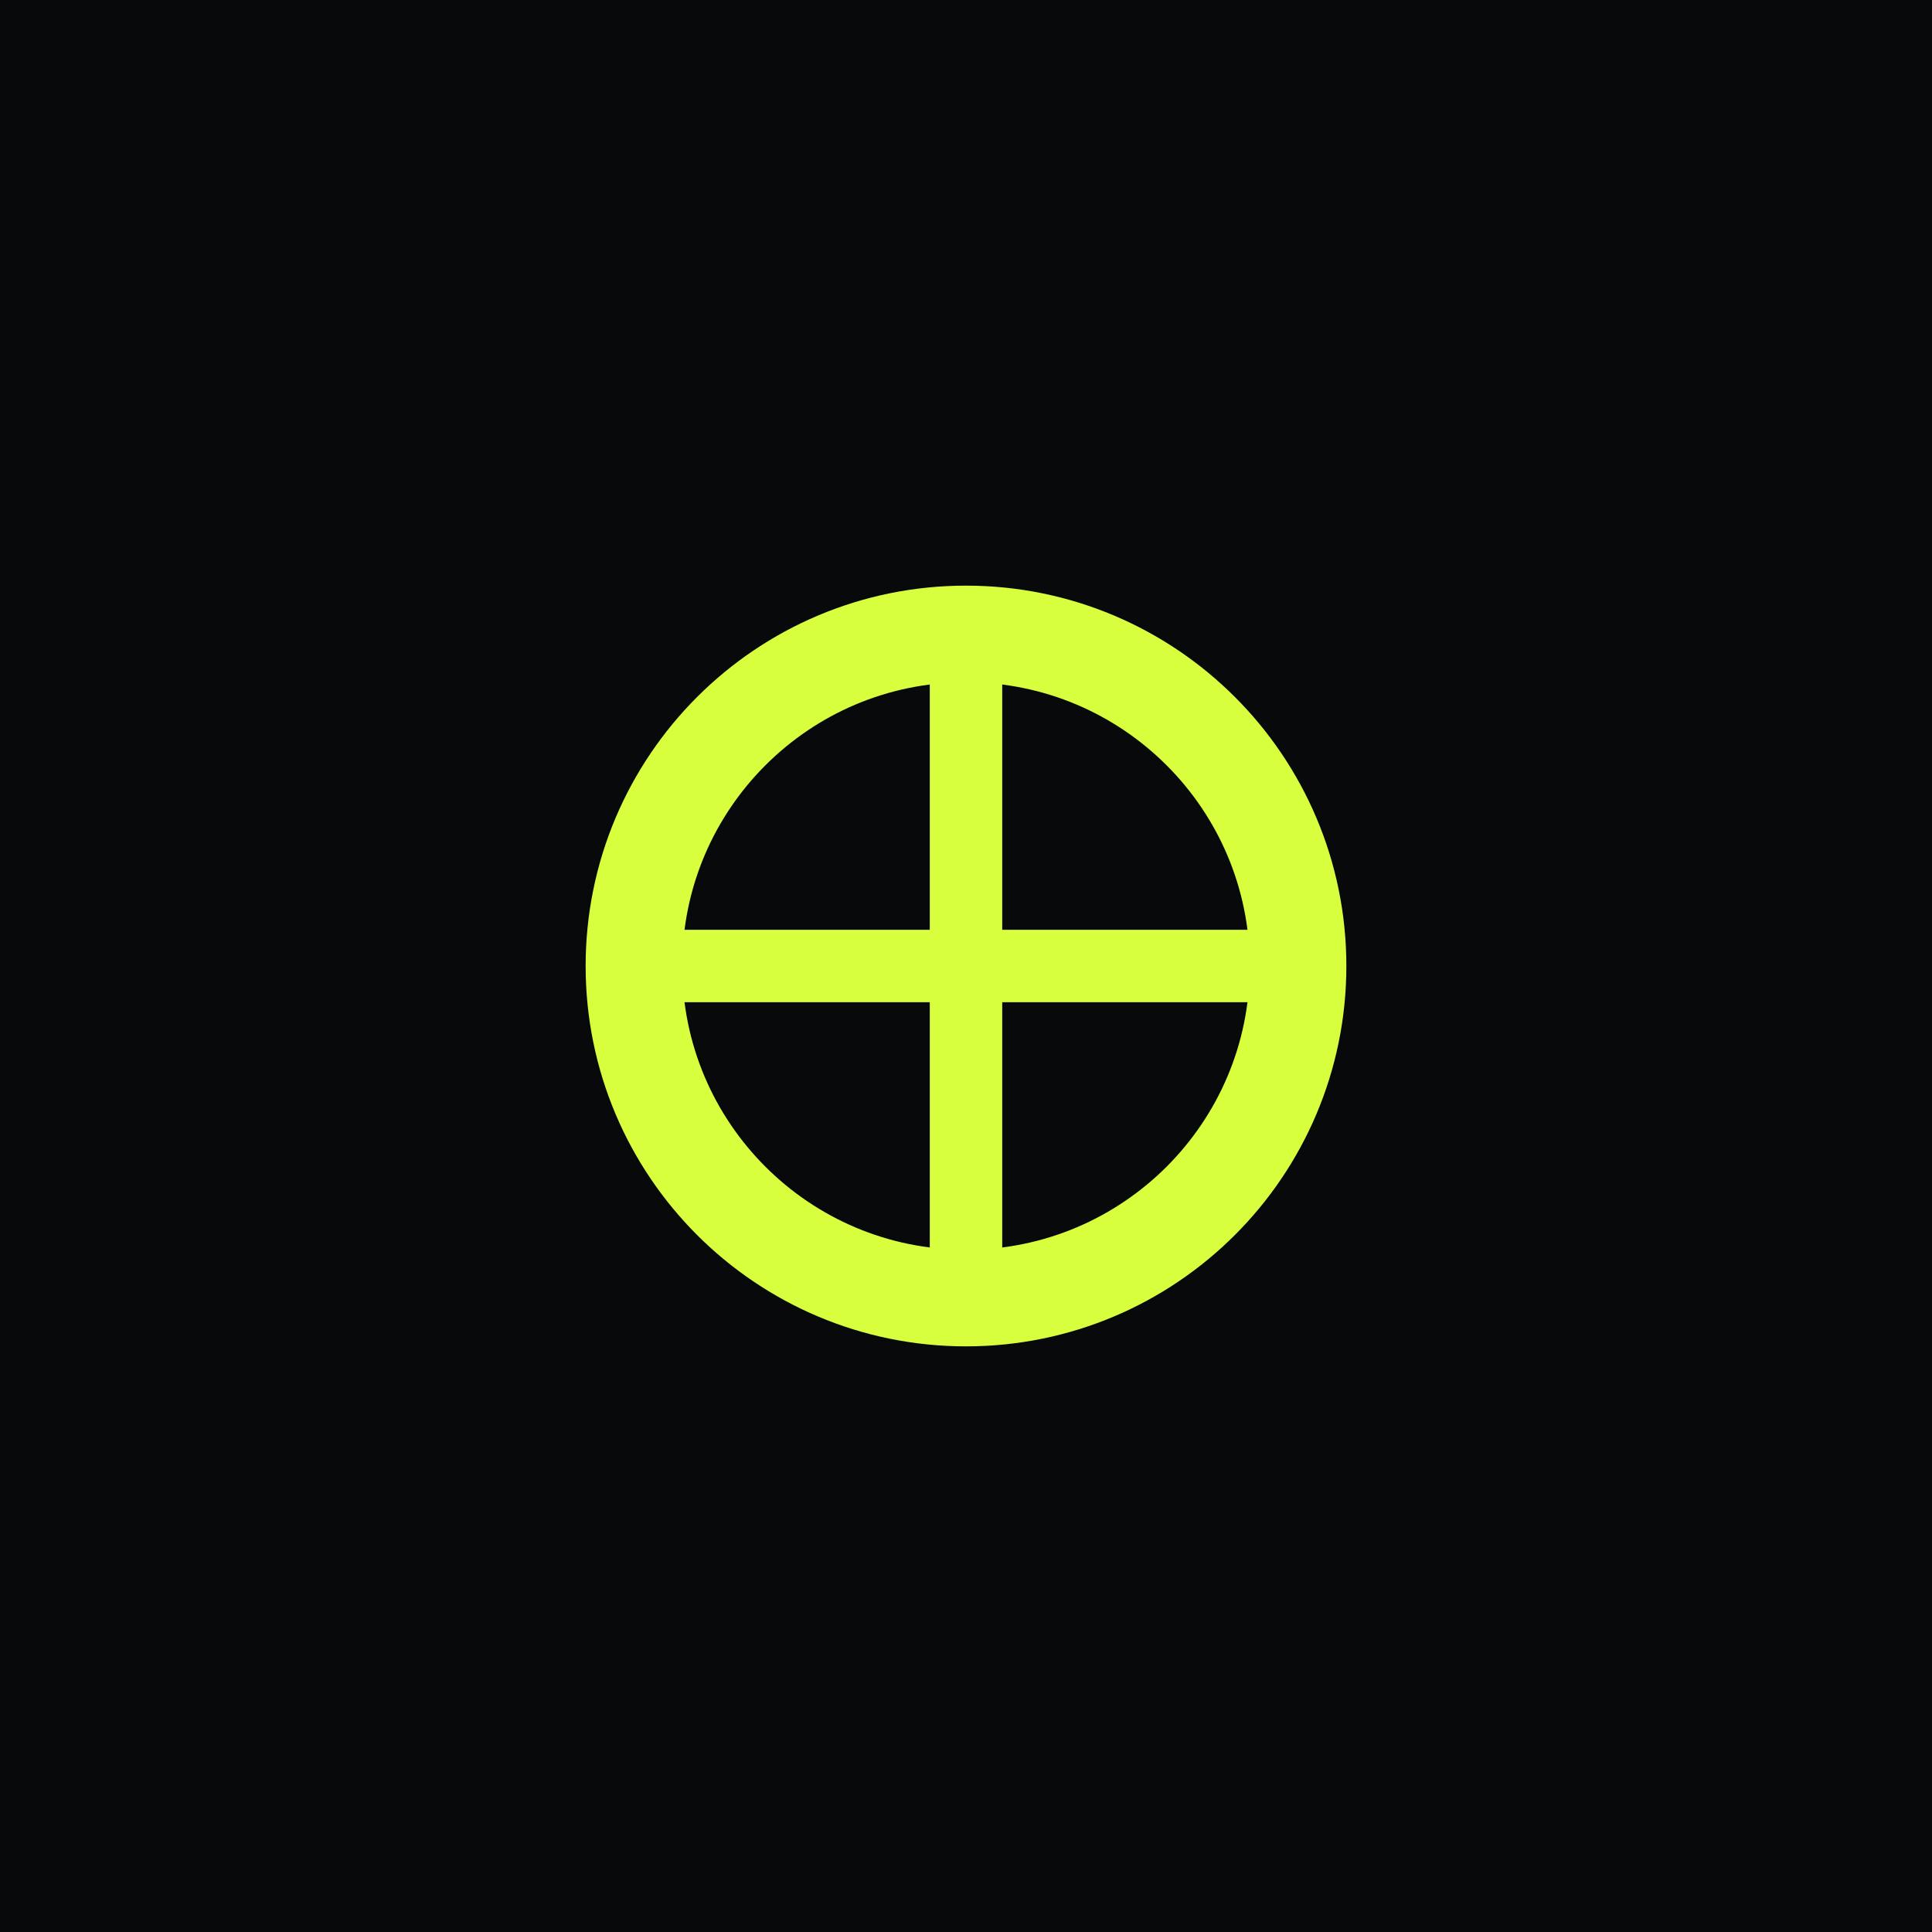
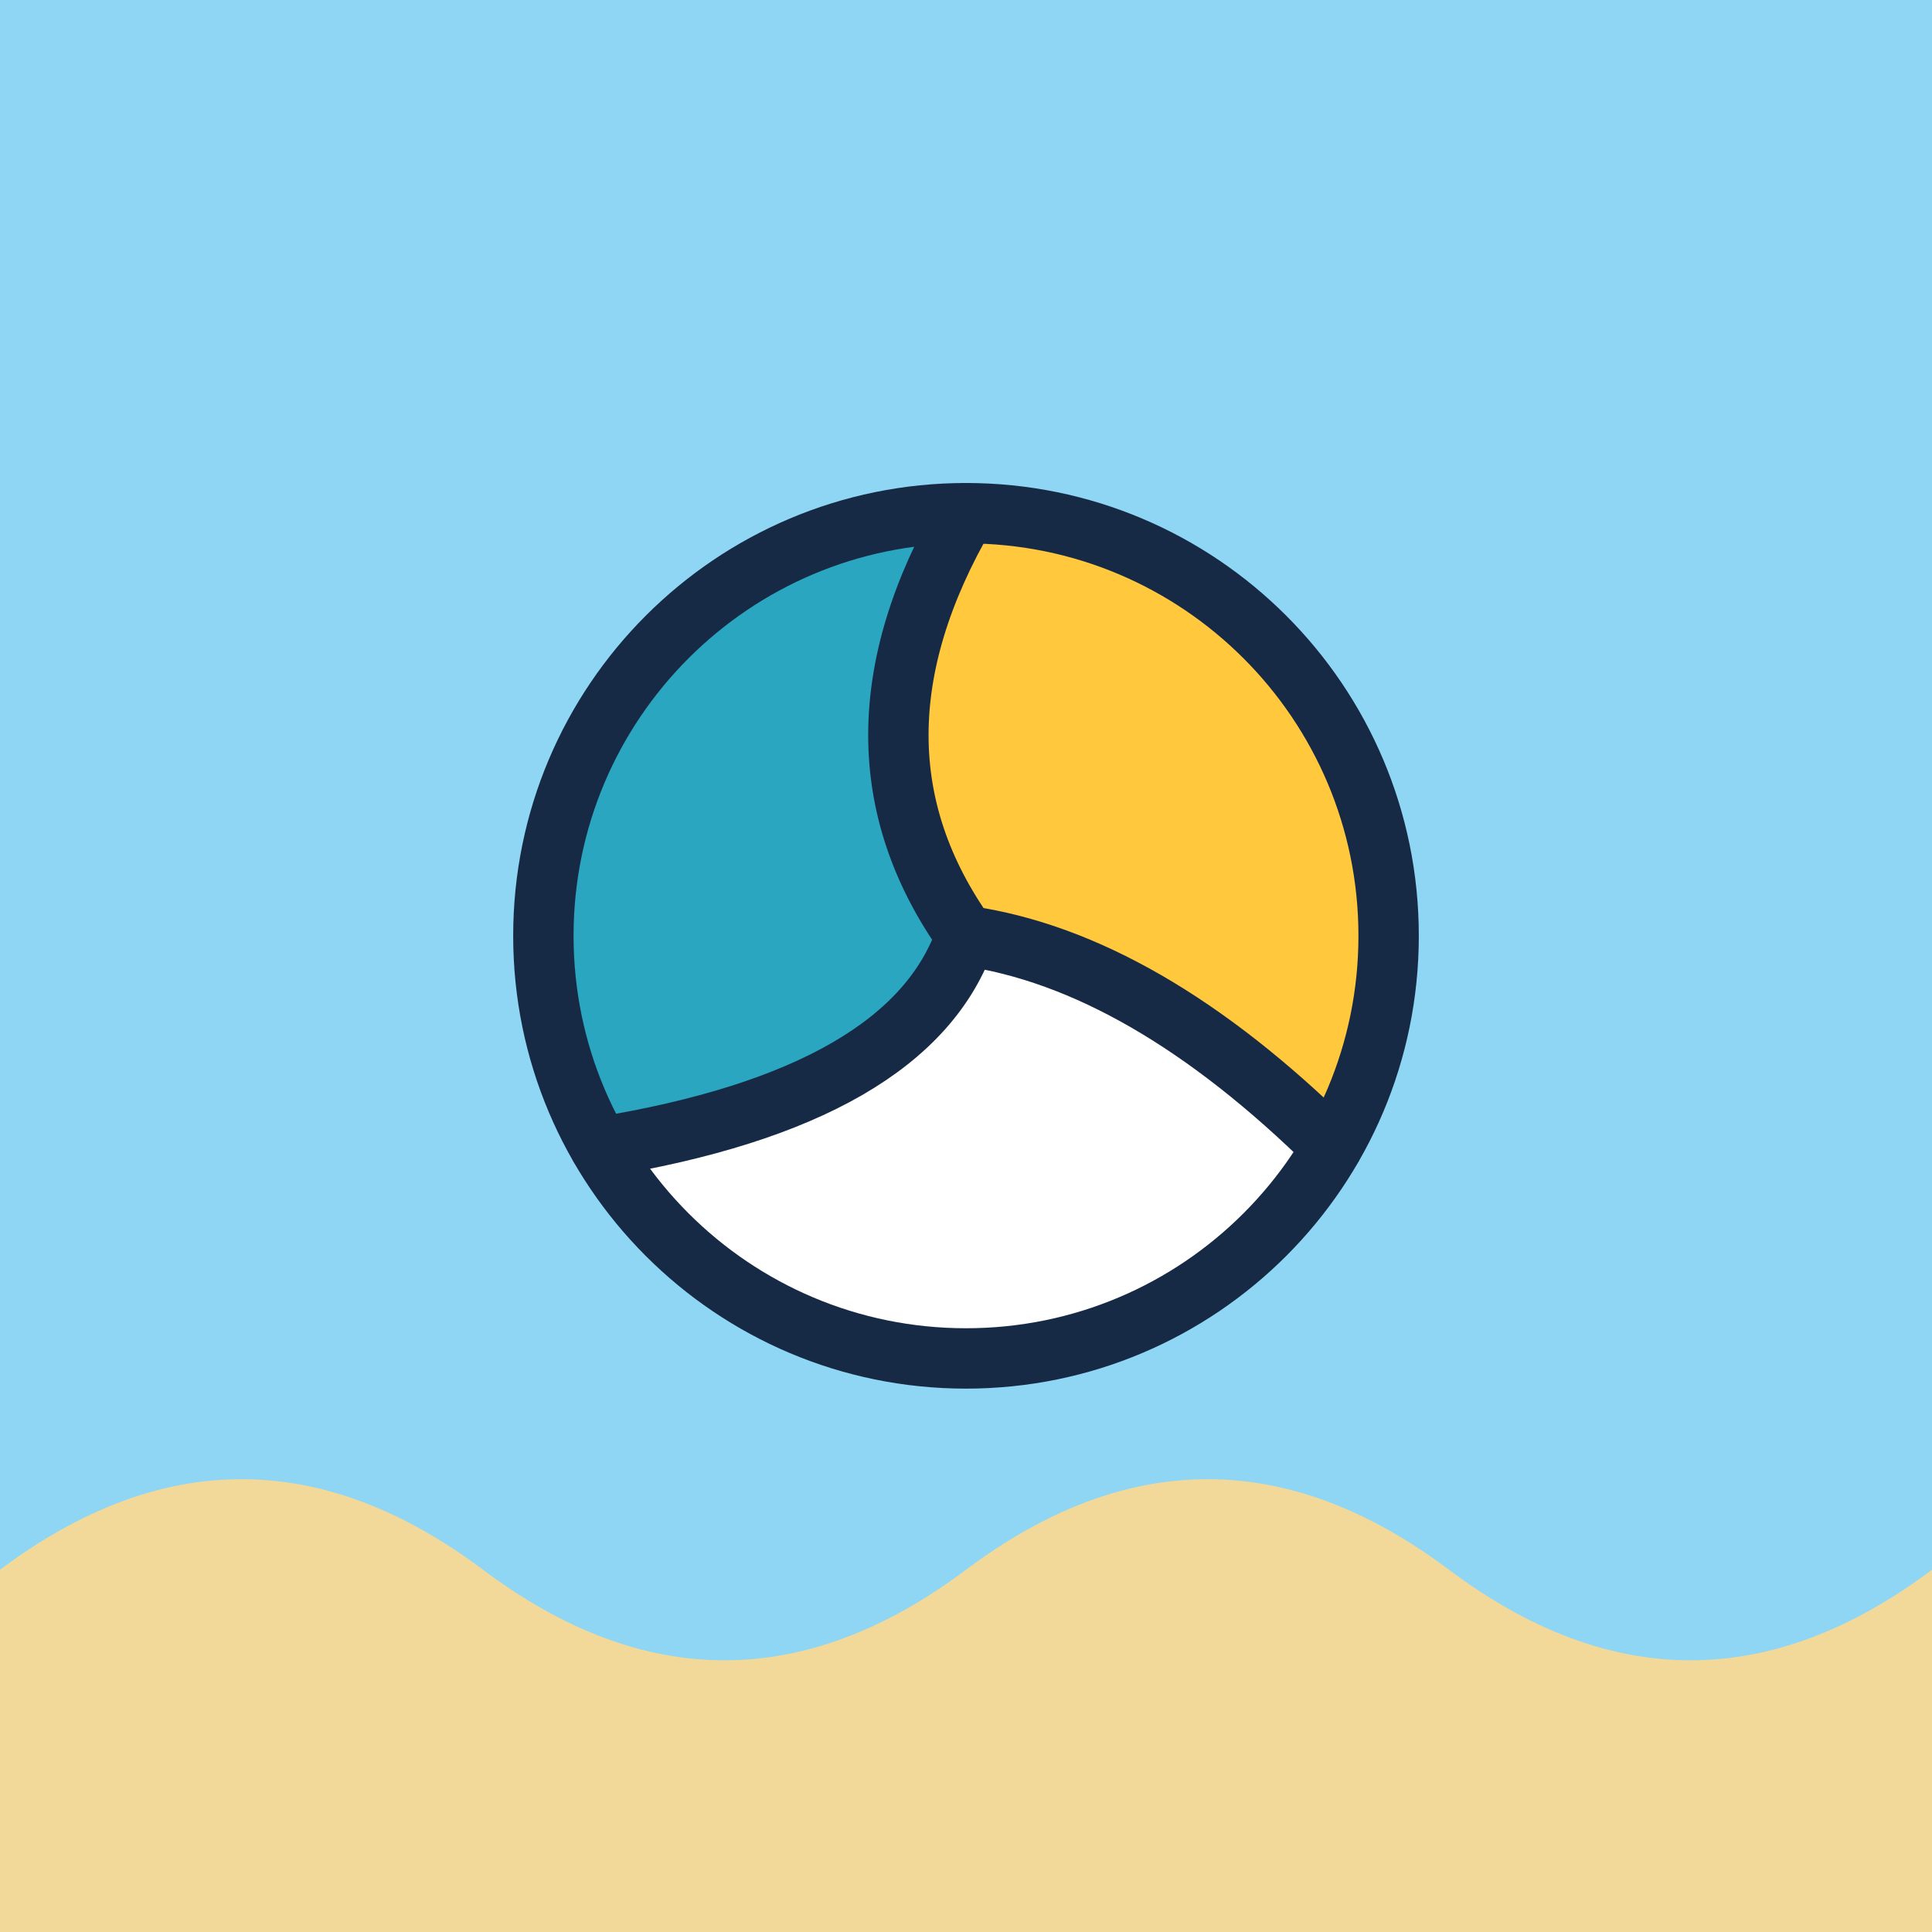
<svg xmlns="http://www.w3.org/2000/svg" viewBox="0 0 64 64" width="64" height="64">
-   <rect width="64" height="64" fill="#08090B" />
-   <circle cx="32" cy="32" r="11" fill="none" stroke="#D7FF3E" stroke-width="3.2" />
-   <path d="M21 32h22M32 21v22" stroke="#D7FF3E" stroke-width="2.4" stroke-linecap="round" />
+   <rect width="64" height="64" fill="#8fd6f4" />
+   <path d="M0 52 Q8 46 16 52 T32 52 T48 52 T64 52 V64 H0 Z" fill="#f3d999" />
+   <path d="M32 31 Q27.52 24.7 32 17 A14 14 0 0 1 44.12 38 Q37.88 31.84 32 31 Z" fill="#ffc83d" />
+   <path d="M32 31 Q37.88 31.84 44.12 38 A14 14 0 0 1 19.88 38 Q30.18 36.32 32 31 Z" fill="#ffffff" />
+   <path d="M32 31 Q30.18 36.32 19.88 38 A14 14 0 0 1 32 17 Q27.52 24.7 32 31 Z" fill="#2aa6c1" />
+   <path d="M32 31 Q27.52 24.7 32 17 M32 31 Q37.88 31.84 44.12 38 M32 31 Q30.18 36.32 19.88 38" fill="none" stroke="#172a45" stroke-width="2" stroke-linecap="round" />
+   <circle cx="32" cy="31" r="14" fill="none" stroke="#172a45" stroke-width="2" />
</svg>
